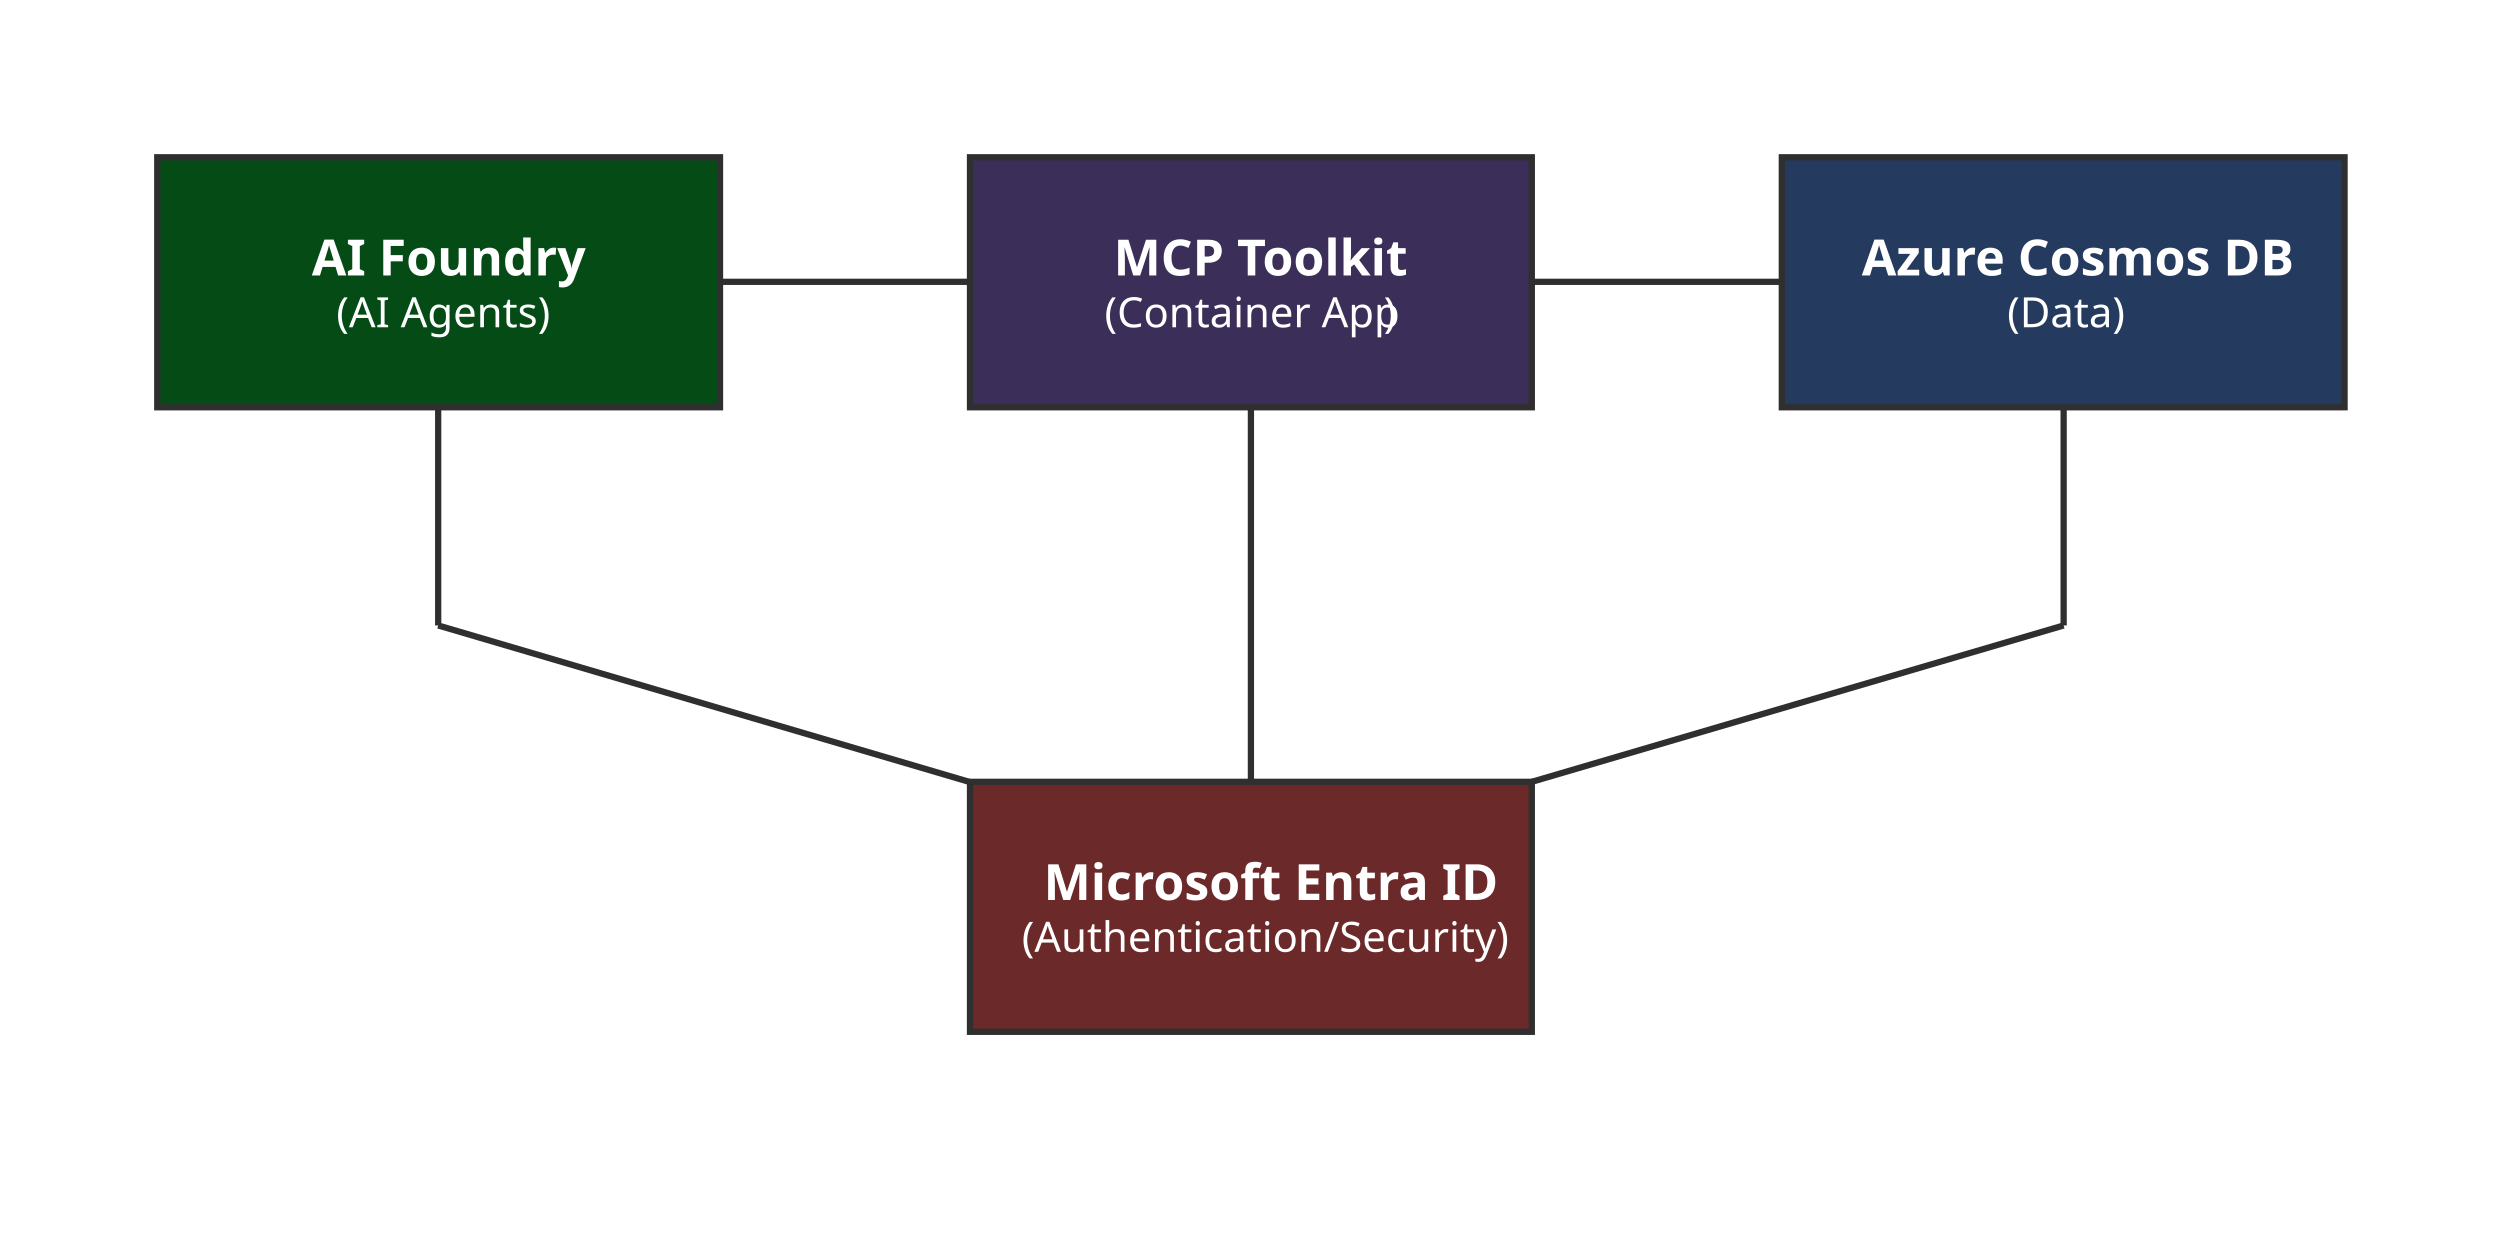
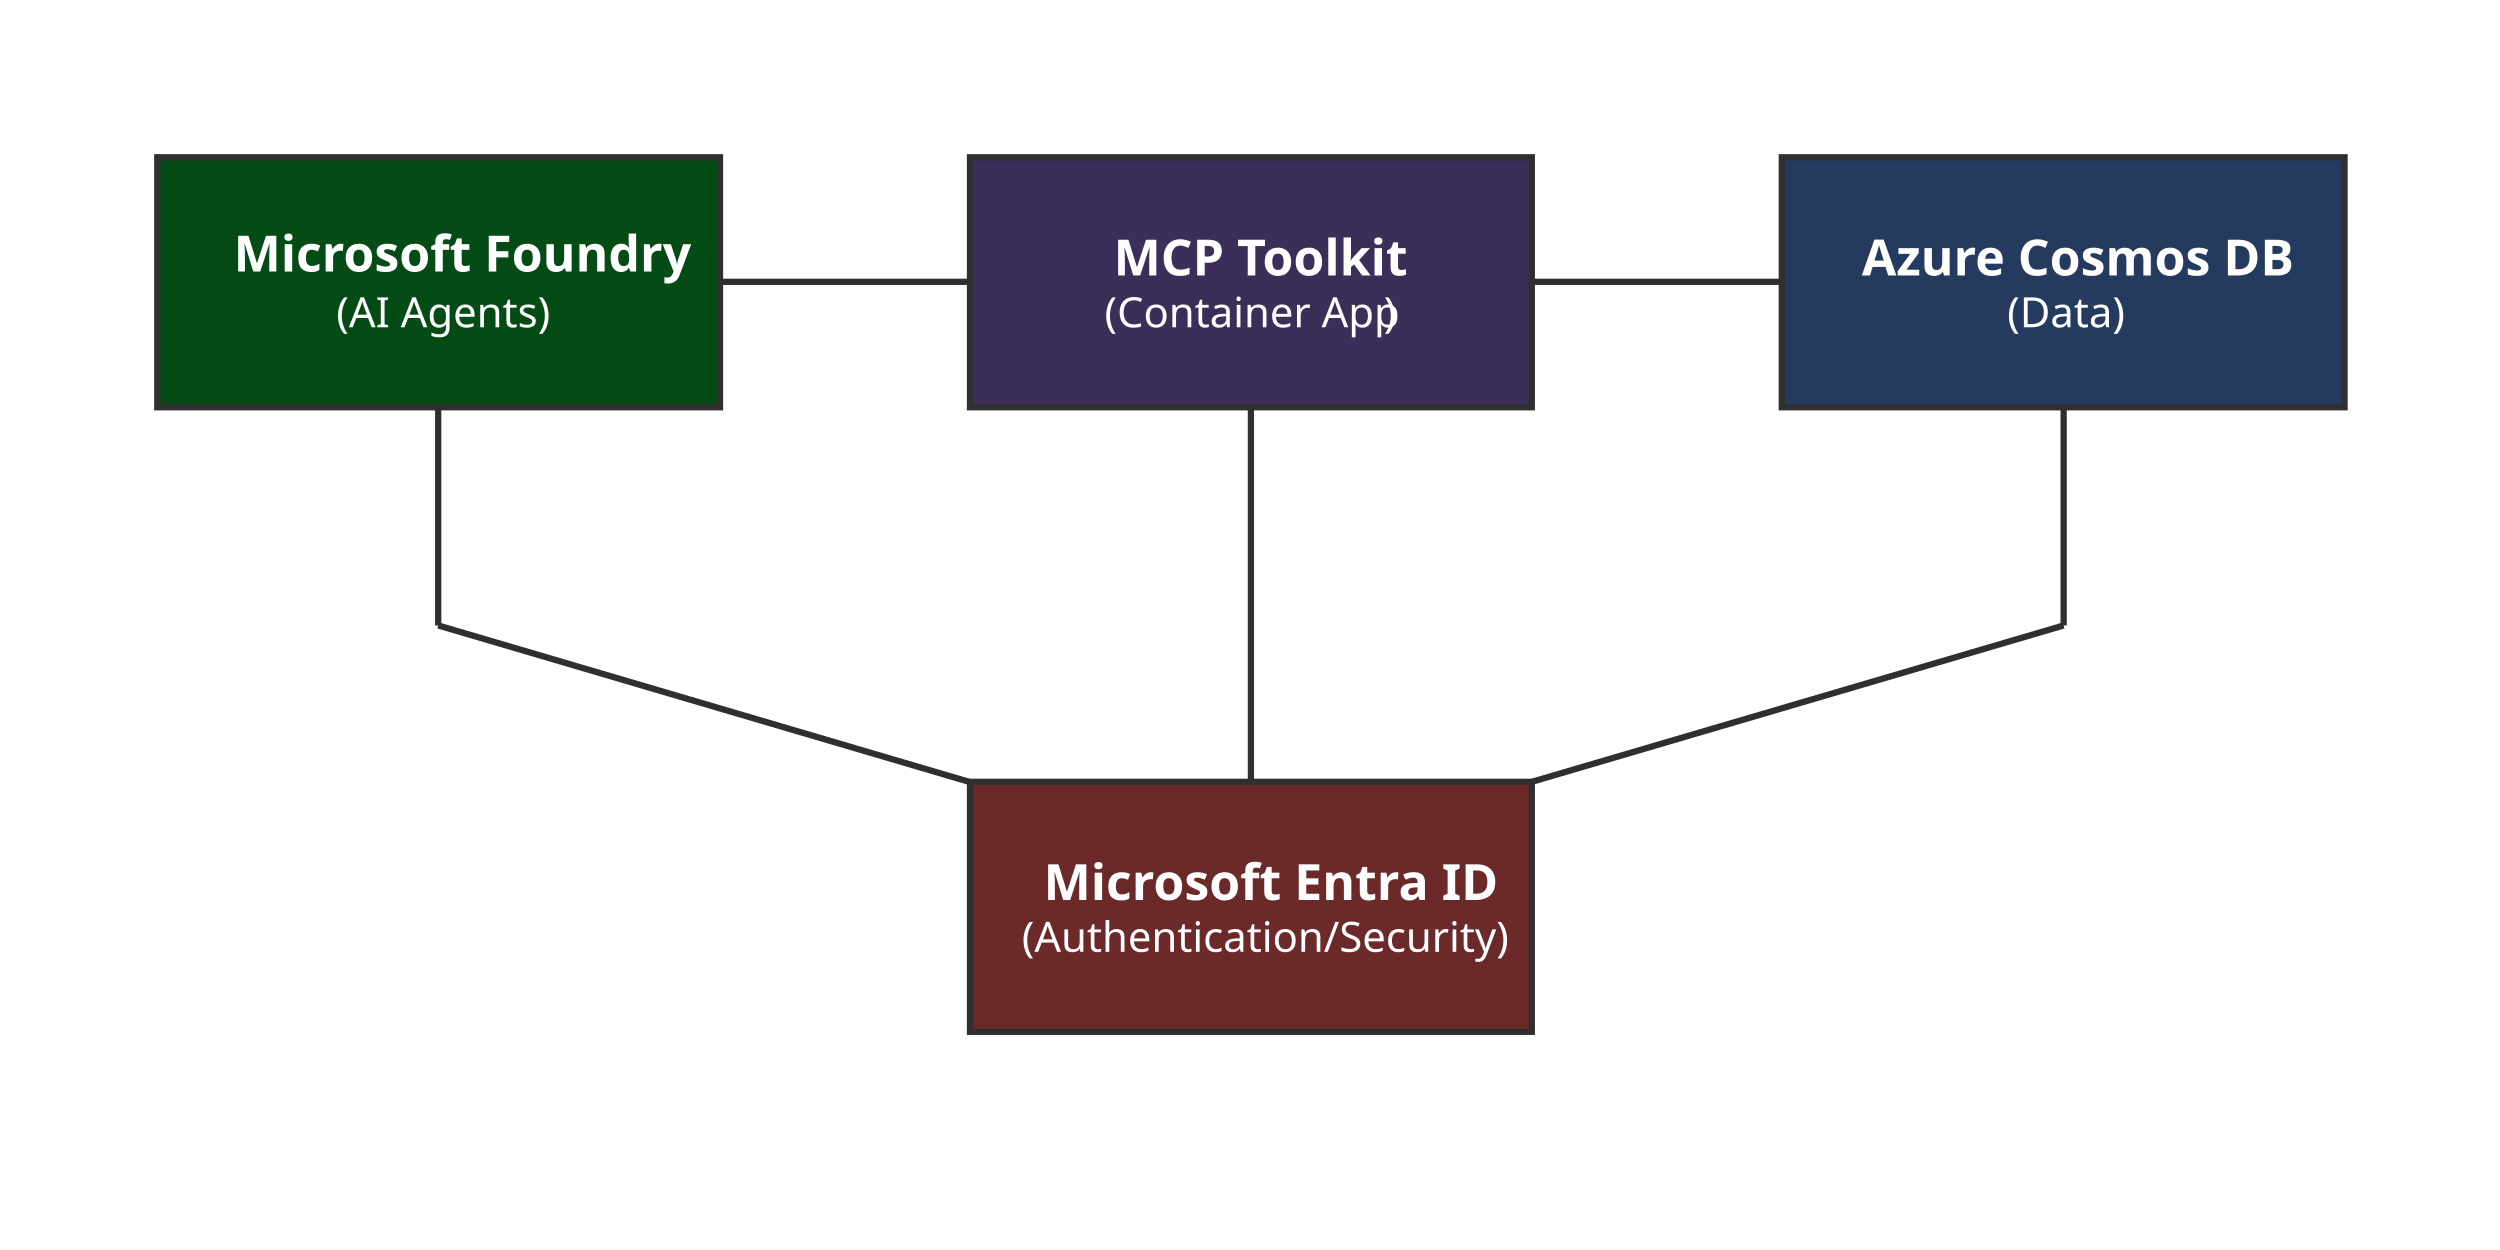
- <svg xmlns="http://www.w3.org/2000/svg" xml:space="preserve" overflow="hidden" width="2750" height="1375" viewBox="0 0 2750 1375">
-   <path fill="#fff" fill-rule="evenodd" d="M0 0h2750v1375H0Z" />
-   <path fill="#054b16" stroke="#2f2f2f" stroke-miterlimit="8" stroke-width="6.9" d="M173 173h619v275H173z" />
-   <text fill="#fff" font-family="Segoe UI Semibold,Segoe UI Semibold_MSFontService,sans-serif" font-size="55" font-weight="600" transform="translate(343 303)">AI Foundry</text>
-   <text fill="#fff" font-family="Segoe UI,Segoe UI_MSFontService,sans-serif" font-size="46" font-weight="400" transform="translate(370 360)">(AI Agents)</text>
-   <path fill="#3b2e58" stroke="#2f2f2f" stroke-miterlimit="8" stroke-width="6.9" d="M1067 173h618v275h-618z" />
-   <text fill="#fff" font-family="Segoe UI Semibold,Segoe UI Semibold_MSFontService,sans-serif" font-size="55" font-weight="600" transform="translate(1225 303)">MCP Toolkit</text>
-   <text fill="#fff" font-family="Segoe UI,Segoe UI_MSFontService,sans-serif" font-size="46" font-weight="400" transform="translate(1215 360)">(Container App</text>
-   <text fill="#fff" font-family="Segoe UI,Segoe UI_MSFontService,sans-serif" font-size="46" font-weight="400" transform="translate(1522 360)">)</text>
-   <path fill="#243a5e" stroke="#2f2f2f" stroke-miterlimit="8" stroke-width="6.9" d="M1960 173h619v275h-619z" />
-   <text fill="#fff" font-family="Segoe UI Semibold,Segoe UI Semibold_MSFontService,sans-serif" font-size="55" font-weight="600" transform="translate(2048 303)">Azure Cosmos DB</text>
-   <text fill="#fff" font-family="Segoe UI,Segoe UI_MSFontService,sans-serif" font-size="46" font-weight="400" transform="translate(2208 360)">(Data)</text>
-   <path fill="none" stroke="#2f2f2f" stroke-miterlimit="8" stroke-width="6.9" d="M792 310h274m619 0h275" />
-   <path fill="#6b2929" stroke="#2f2f2f" stroke-miterlimit="8" stroke-width="6.9" d="M1067 860h618v275h-618z" />
-   <text fill="#fff" font-family="Segoe UI Semibold,Segoe UI Semibold_MSFontService,sans-serif" font-size="55" font-weight="600" transform="translate(1148 990)">Microsoft Entra ID</text>
-   <text fill="#fff" font-family="Segoe UI,Segoe UI_MSFontService,sans-serif" font-size="46" font-weight="400" transform="translate(1124 1047)">(Authentication/Security)</text>
-   <path fill-rule="evenodd" stroke="#2f2f2f" stroke-miterlimit="8" stroke-width="6.9" d="M482 448v240m0 0 584 172m310-412v412m894-412v240m0 0-585 172" />
+ <svg xmlns="http://www.w3.org/2000/svg" xml:space="preserve" overflow="hidden" width="2750" height="1375" viewBox="0 0 2750 1375" version="1.1" id="svg10">
+   <defs id="defs10" />
+   <path fill="#fff" fill-rule="evenodd" d="M0 0h2750v1375H0Z" id="path1" />
+   <path fill="#054b16" stroke="#2f2f2f" stroke-miterlimit="8" stroke-width="6.9" d="M173 173h619v275H173z" id="path2" />
+   <text fill="#ffffff" font-family="'Segoe UI Semibold', 'Segoe UI Semibold_MSFontService', sans-serif" font-size="55px" font-weight="600" id="text2" x="257.031" y="298.68">Microsoft Foundry</text>
+   <text fill="#fff" font-family="Segoe UI,Segoe UI_MSFontService,sans-serif" font-size="46" font-weight="400" id="text3" transform="translate(370 360)">(AI Agents)</text>
+   <path fill="#3b2e58" stroke="#2f2f2f" stroke-miterlimit="8" stroke-width="6.9" d="M1067 173h618v275h-618z" id="path3" />
+   <text fill="#fff" font-family="Segoe UI Semibold,Segoe UI Semibold_MSFontService,sans-serif" font-size="55" font-weight="600" transform="translate(1225 303)" id="text4">MCP Toolkit</text>
+   <text fill="#fff" font-family="Segoe UI,Segoe UI_MSFontService,sans-serif" font-size="46" font-weight="400" transform="translate(1215 360)" id="text5">(Container App</text>
+   <text fill="#fff" font-family="Segoe UI,Segoe UI_MSFontService,sans-serif" font-size="46" font-weight="400" transform="translate(1522 360)" id="text6">)</text>
+   <path fill="#243a5e" stroke="#2f2f2f" stroke-miterlimit="8" stroke-width="6.9" d="M1960 173h619v275h-619z" id="path6" />
+   <text fill="#fff" font-family="Segoe UI Semibold,Segoe UI Semibold_MSFontService,sans-serif" font-size="55" font-weight="600" transform="translate(2048 303)" id="text7">Azure Cosmos DB</text>
+   <text fill="#fff" font-family="Segoe UI,Segoe UI_MSFontService,sans-serif" font-size="46" font-weight="400" transform="translate(2208 360)" id="text8">(Data)</text>
+   <path fill="none" stroke="#2f2f2f" stroke-miterlimit="8" stroke-width="6.9" d="M792 310h274m619 0h275" id="path8" />
+   <path fill="#6b2929" stroke="#2f2f2f" stroke-miterlimit="8" stroke-width="6.9" d="M1067 860h618v275h-618z" id="path9" />
+   <text fill="#fff" font-family="Segoe UI Semibold,Segoe UI Semibold_MSFontService,sans-serif" font-size="55" font-weight="600" transform="translate(1148 990)" id="text9">Microsoft Entra ID</text>
+   <text fill="#fff" font-family="Segoe UI,Segoe UI_MSFontService,sans-serif" font-size="46" font-weight="400" transform="translate(1124 1047)" id="text10">(Authentication/Security)</text>
+   <path fill-rule="evenodd" stroke="#2f2f2f" stroke-miterlimit="8" stroke-width="6.9" d="M482 448v240m0 0 584 172m310-412v412m894-412v240m0 0-585 172" id="path10" />
</svg>
